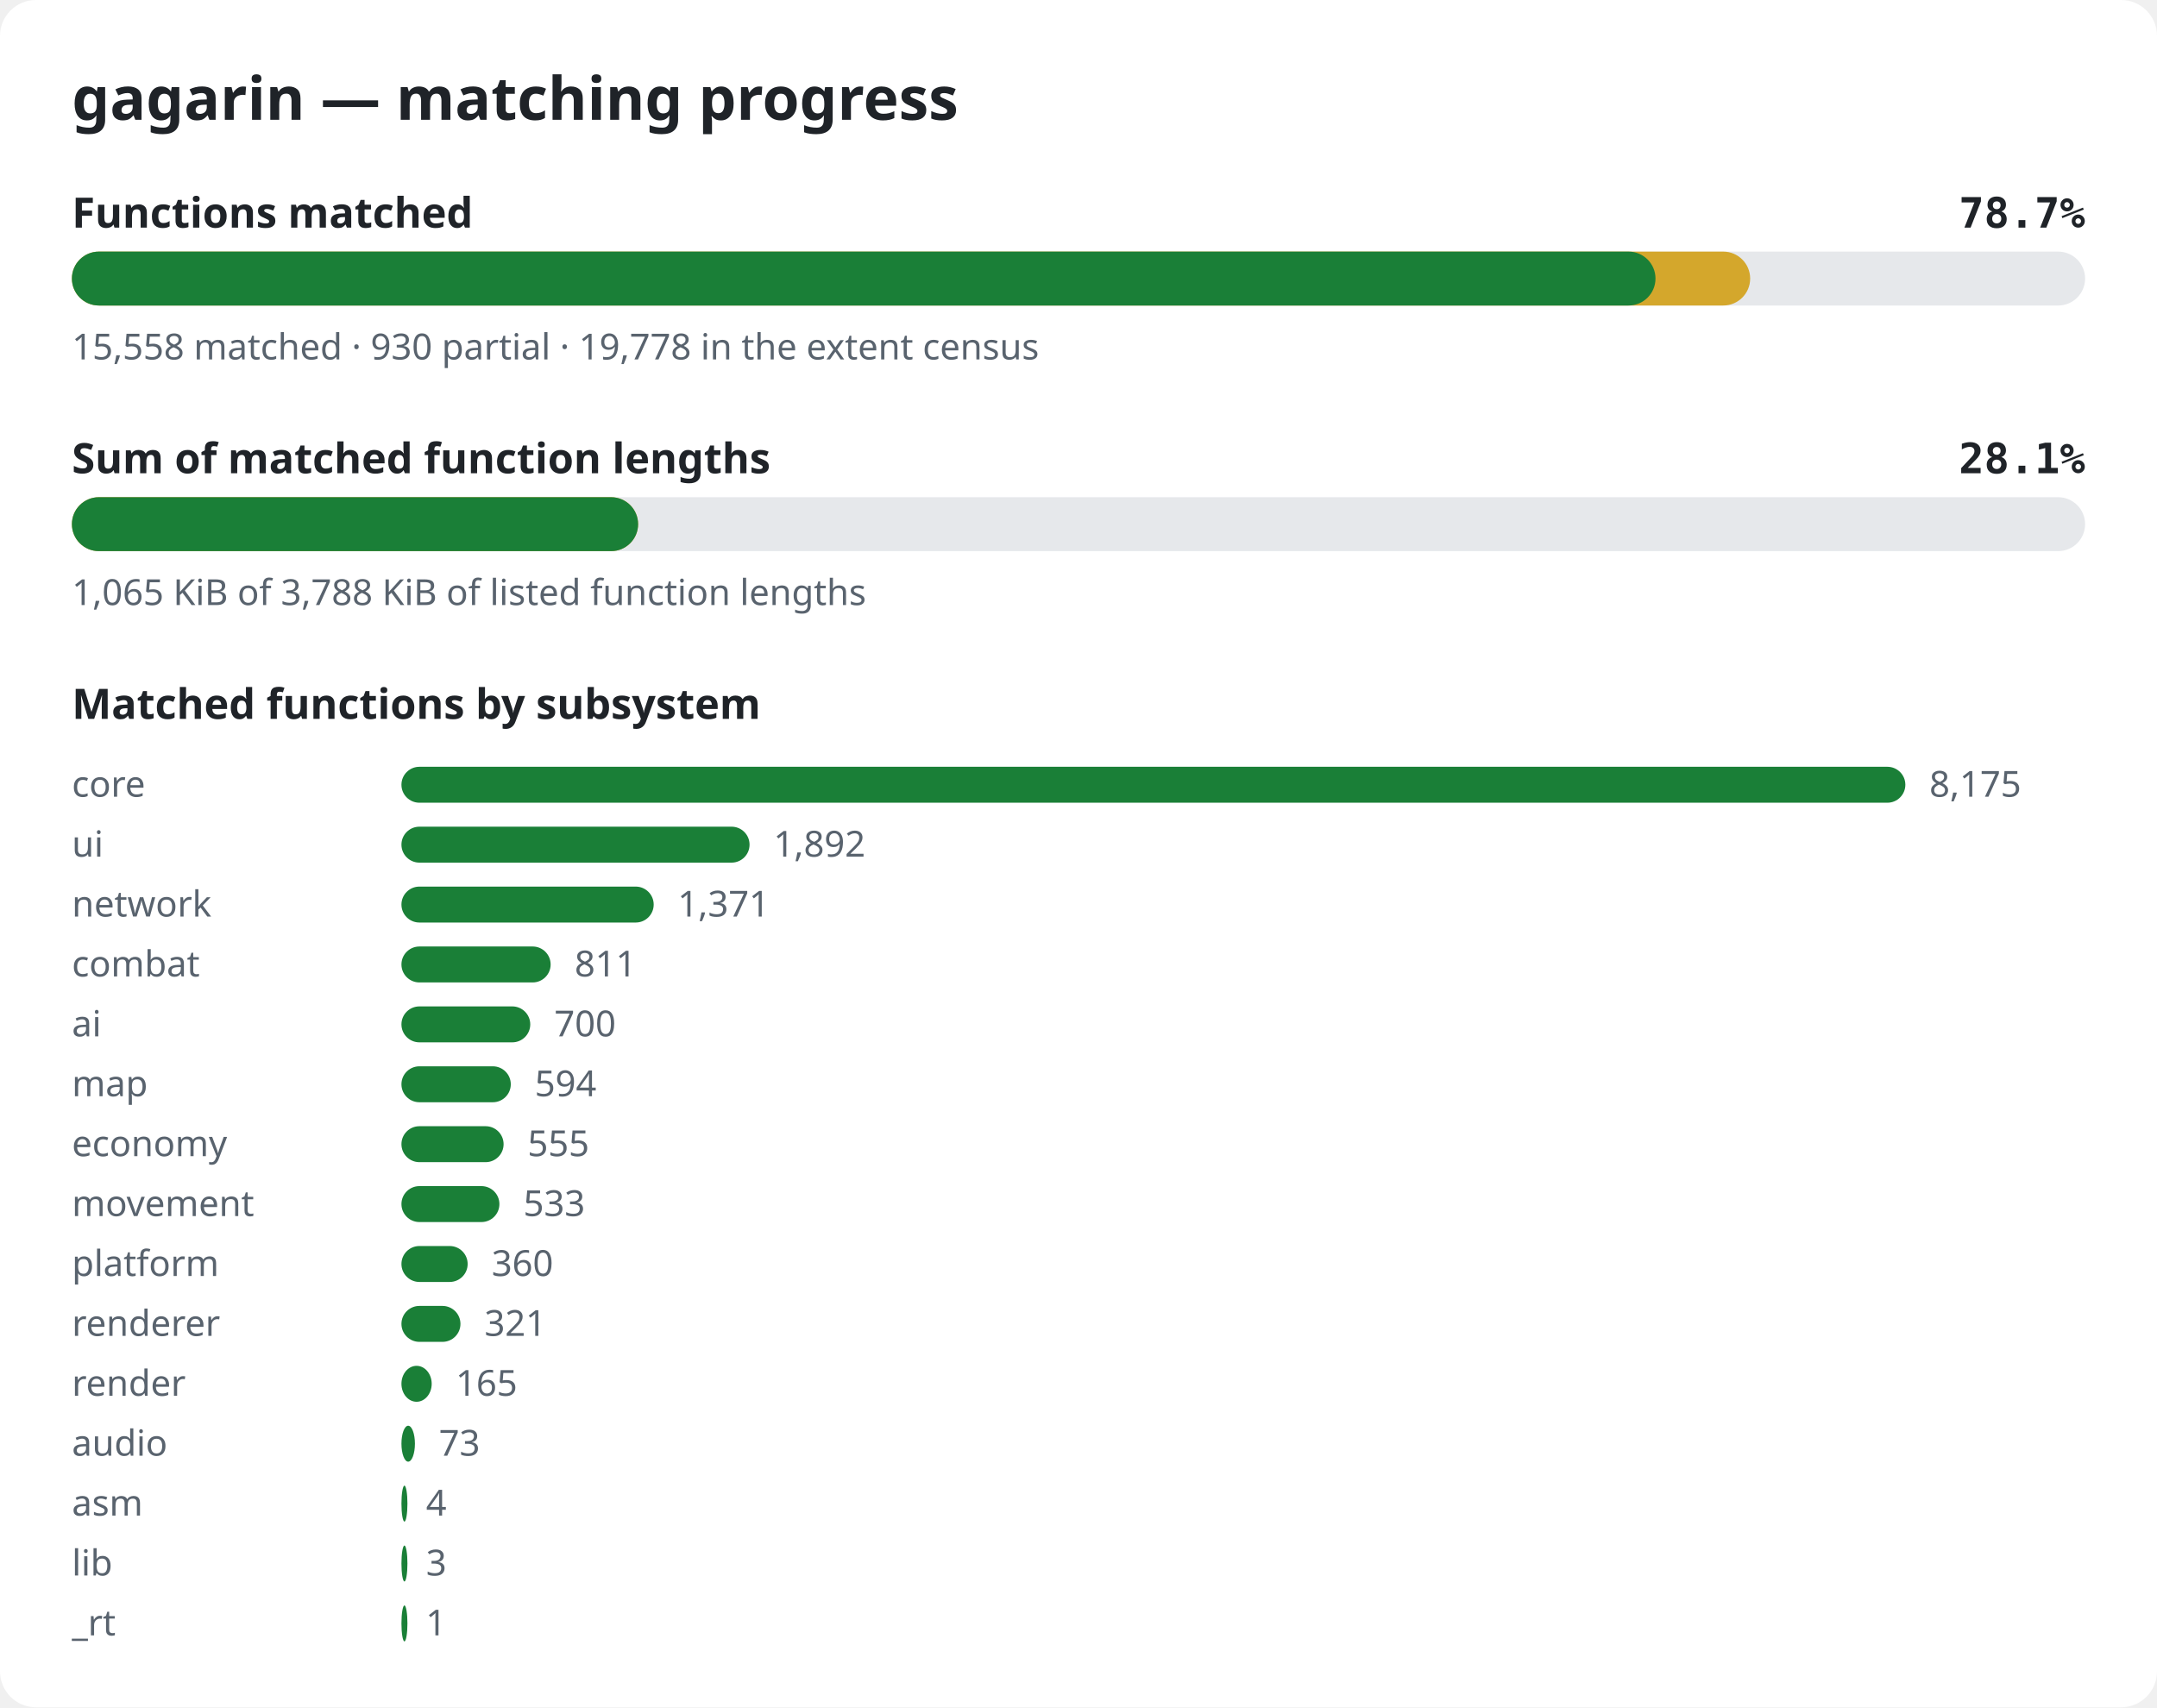
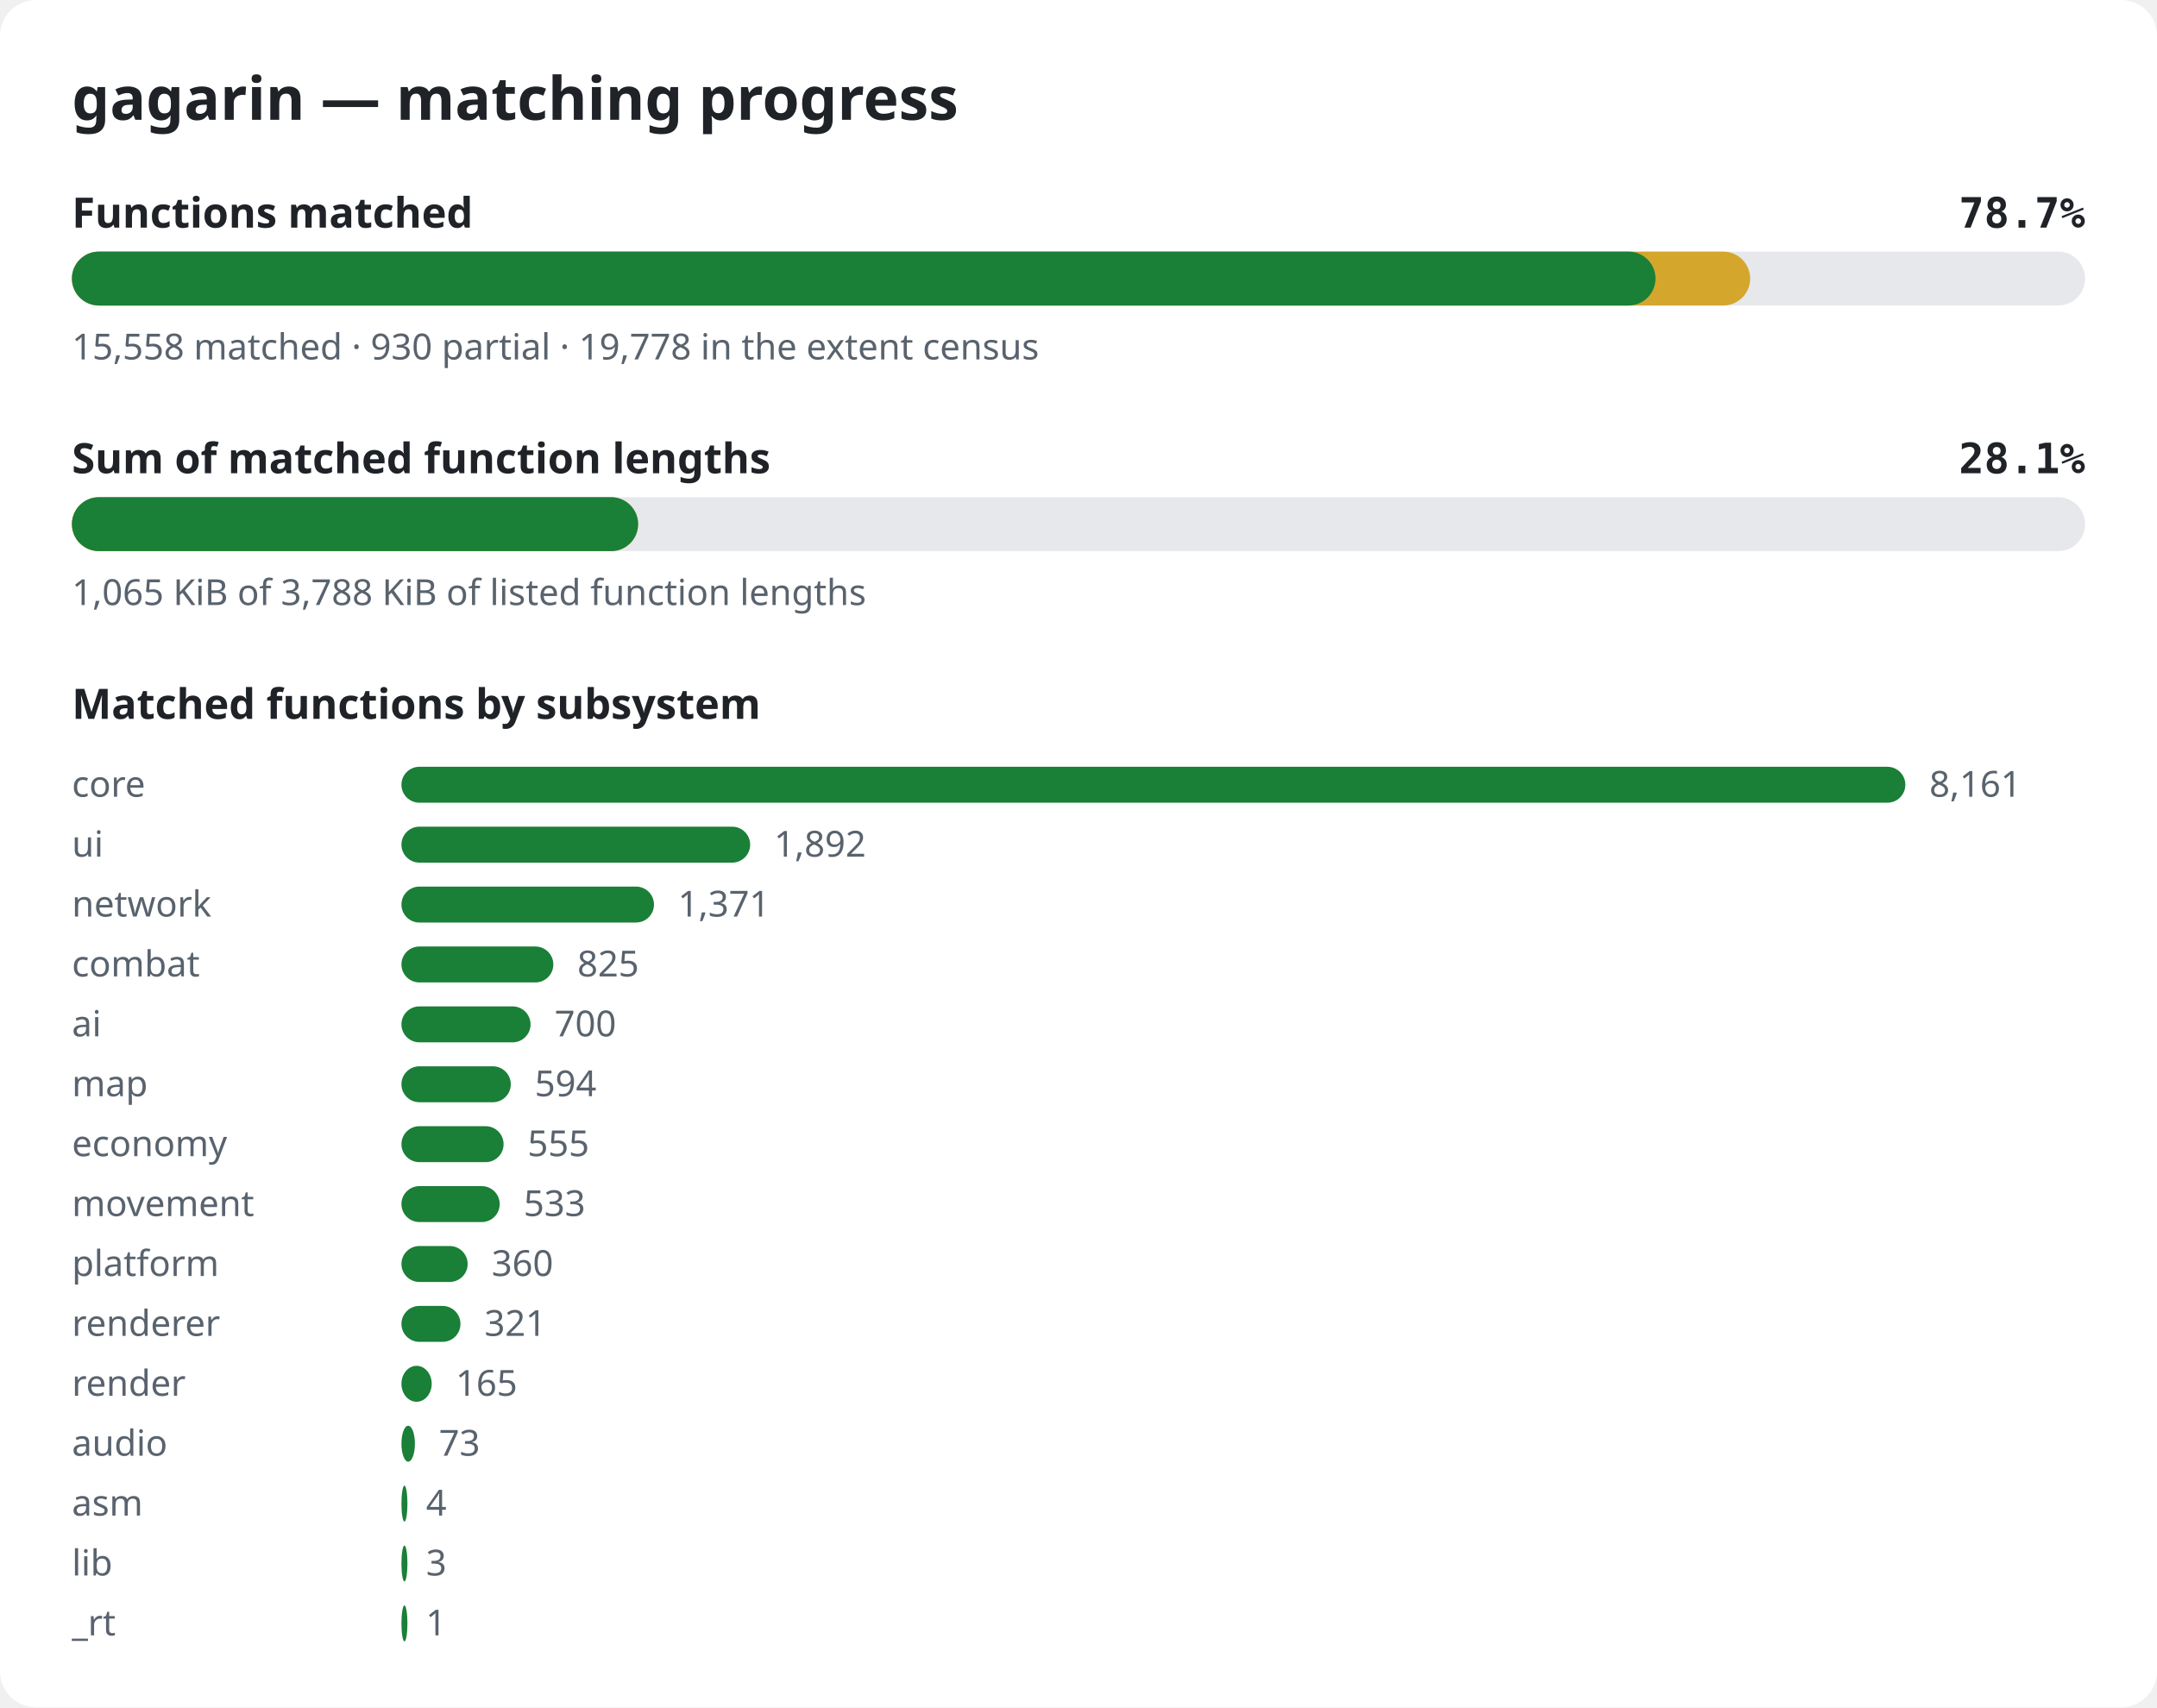
<svg xmlns="http://www.w3.org/2000/svg" width="720" height="570" viewBox="0 0 720 570" role="img" aria-label="gagarin matching progress">
  <style>.bg{fill:#ffffff}.title{font:600 20px sans-serif;fill:#1f2328}.label{font:600 14px sans-serif;fill:#1f2328}.pct{font:600 14px monospace;fill:#1f2328}.note{font:12px sans-serif;fill:#59636e}.track{fill:#e6e8eb}.done{fill:#1a7f37}.partial{fill:#d4a72c}@media (prefers-color-scheme: dark){.bg{fill:#0d1117}.title,.label,.pct{fill:#e6edf3}.note{fill:#9198a1}.track{fill:#262c36}.done{fill:#3fb950}.partial{fill:#d29922}}</style>
  <rect width="720" height="570" rx="12" class="bg" />
  <text x="24" y="40" class="title">gagarin — matching progress</text>
  <text x="24" y="76" class="label">Functions matched</text>
  <text x="696" y="76" class="pct" text-anchor="end">78.7%</text>
  <rect x="24" y="84" width="672" height="18" rx="9" class="track" />
  <rect x="24" y="84" width="560.2" height="18" rx="9" class="partial" />
  <rect x="24" y="84" width="528.6" height="18" rx="9" class="done" />
  <text x="24" y="120" class="note">15,558 matched · 930 partial · 19,778 in the extent census</text>
  <text x="24" y="158" class="label">Sum of matched function lengths</text>
  <text x="696" y="158" class="pct" text-anchor="end">28.1%</text>
  <rect x="24" y="166" width="672" height="18" rx="9" class="track" />
  <rect x="24" y="166" width="189.0" height="18" rx="9" class="partial" />
  <rect x="24" y="166" width="189.0" height="18" rx="9" class="done" />
  <text x="24" y="202" class="note">1,065 KiB of 3,788 KiB of listed function lengths</text>
  <text x="24" y="240" class="label">Matched functions by subsystem</text>
  <text x="24" y="266" class="note">core</text>
  <rect x="134" y="256" width="502.0" height="12" rx="6" class="done" />
-   <text x="644.0" y="266" class="note">8,175</text>
+   <text x="644.0" y="266" class="note">8,161</text>
  <text x="24" y="286" class="note">ui</text>
-   <rect x="134" y="276" width="116.2" height="12" rx="6" class="done" />
-   <text x="258.2" y="286" class="note">1,892</text>
+   <rect x="134" y="276" width="116.4" height="12" rx="6" class="done" />
+   <text x="258.4" y="286" class="note">1,892</text>
  <text x="24" y="306" class="note">network</text>
-   <rect x="134" y="296" width="84.2" height="12" rx="6" class="done" />
-   <text x="226.2" y="306" class="note">1,371</text>
+   <rect x="134" y="296" width="84.3" height="12" rx="6" class="done" />
+   <text x="226.3" y="306" class="note">1,371</text>
  <text x="24" y="326" class="note">combat</text>
-   <rect x="134" y="316" width="49.8" height="12" rx="6" class="done" />
-   <text x="191.8" y="326" class="note">811</text>
+   <rect x="134" y="316" width="50.7" height="12" rx="6" class="done" />
+   <text x="192.7" y="326" class="note">825</text>
  <text x="24" y="346" class="note">ai</text>
-   <rect x="134" y="336" width="43.0" height="12" rx="6" class="done" />
-   <text x="185.0" y="346" class="note">700</text>
+   <rect x="134" y="336" width="43.1" height="12" rx="6" class="done" />
+   <text x="185.1" y="346" class="note">700</text>
  <text x="24" y="366" class="note">map</text>
  <rect x="134" y="356" width="36.5" height="12" rx="6" class="done" />
  <text x="178.5" y="366" class="note">594</text>
  <text x="24" y="386" class="note">economy</text>
  <rect x="134" y="376" width="34.1" height="12" rx="6" class="done" />
  <text x="176.1" y="386" class="note">555</text>
  <text x="24" y="406" class="note">movement</text>
-   <rect x="134" y="396" width="32.7" height="12" rx="6" class="done" />
-   <text x="174.7" y="406" class="note">533</text>
+   <rect x="134" y="396" width="32.8" height="12" rx="6" class="done" />
+   <text x="174.8" y="406" class="note">533</text>
  <text x="24" y="426" class="note">platform</text>
  <rect x="134" y="416" width="22.1" height="12" rx="6" class="done" />
  <text x="164.1" y="426" class="note">360</text>
  <text x="24" y="446" class="note">renderer</text>
  <rect x="134" y="436" width="19.7" height="12" rx="6" class="done" />
  <text x="161.7" y="446" class="note">321</text>
  <text x="24" y="466" class="note">render</text>
  <rect x="134" y="456" width="10.1" height="12" rx="6" class="done" />
  <text x="152.1" y="466" class="note">165</text>
  <text x="24" y="486" class="note">audio</text>
  <rect x="134" y="476" width="4.5" height="12" rx="6" class="done" />
  <text x="146.5" y="486" class="note">73</text>
  <text x="24" y="506" class="note">asm</text>
  <rect x="134" y="496" width="2.0" height="12" rx="6" class="done" />
  <text x="142.2" y="506" class="note">4</text>
  <text x="24" y="526" class="note">lib</text>
  <rect x="134" y="516" width="2.0" height="12" rx="6" class="done" />
  <text x="142.2" y="526" class="note">3</text>
  <text x="24" y="546" class="note">_rt</text>
  <rect x="134" y="536" width="2.0" height="12" rx="6" class="done" />
  <text x="142.1" y="546" class="note">1</text>
</svg>
